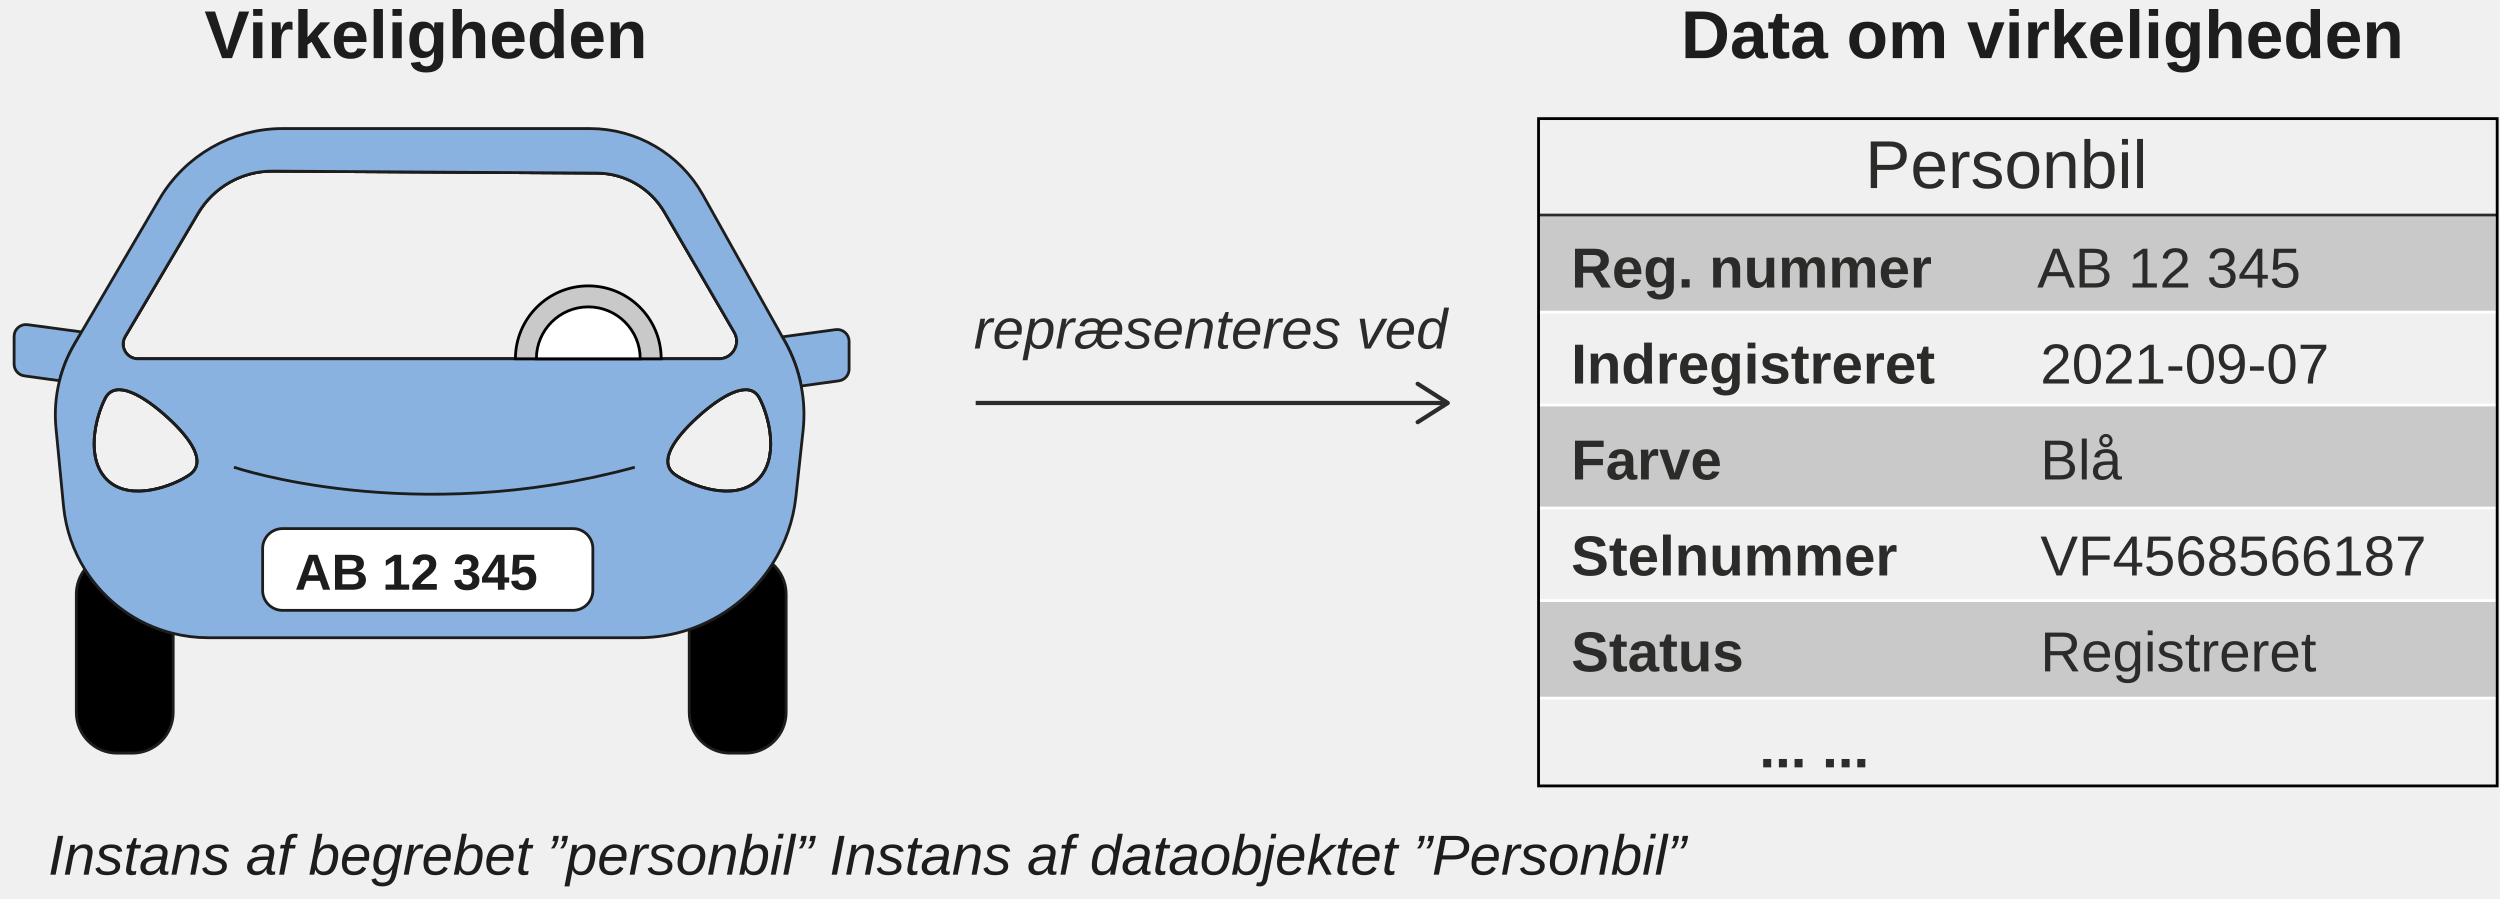
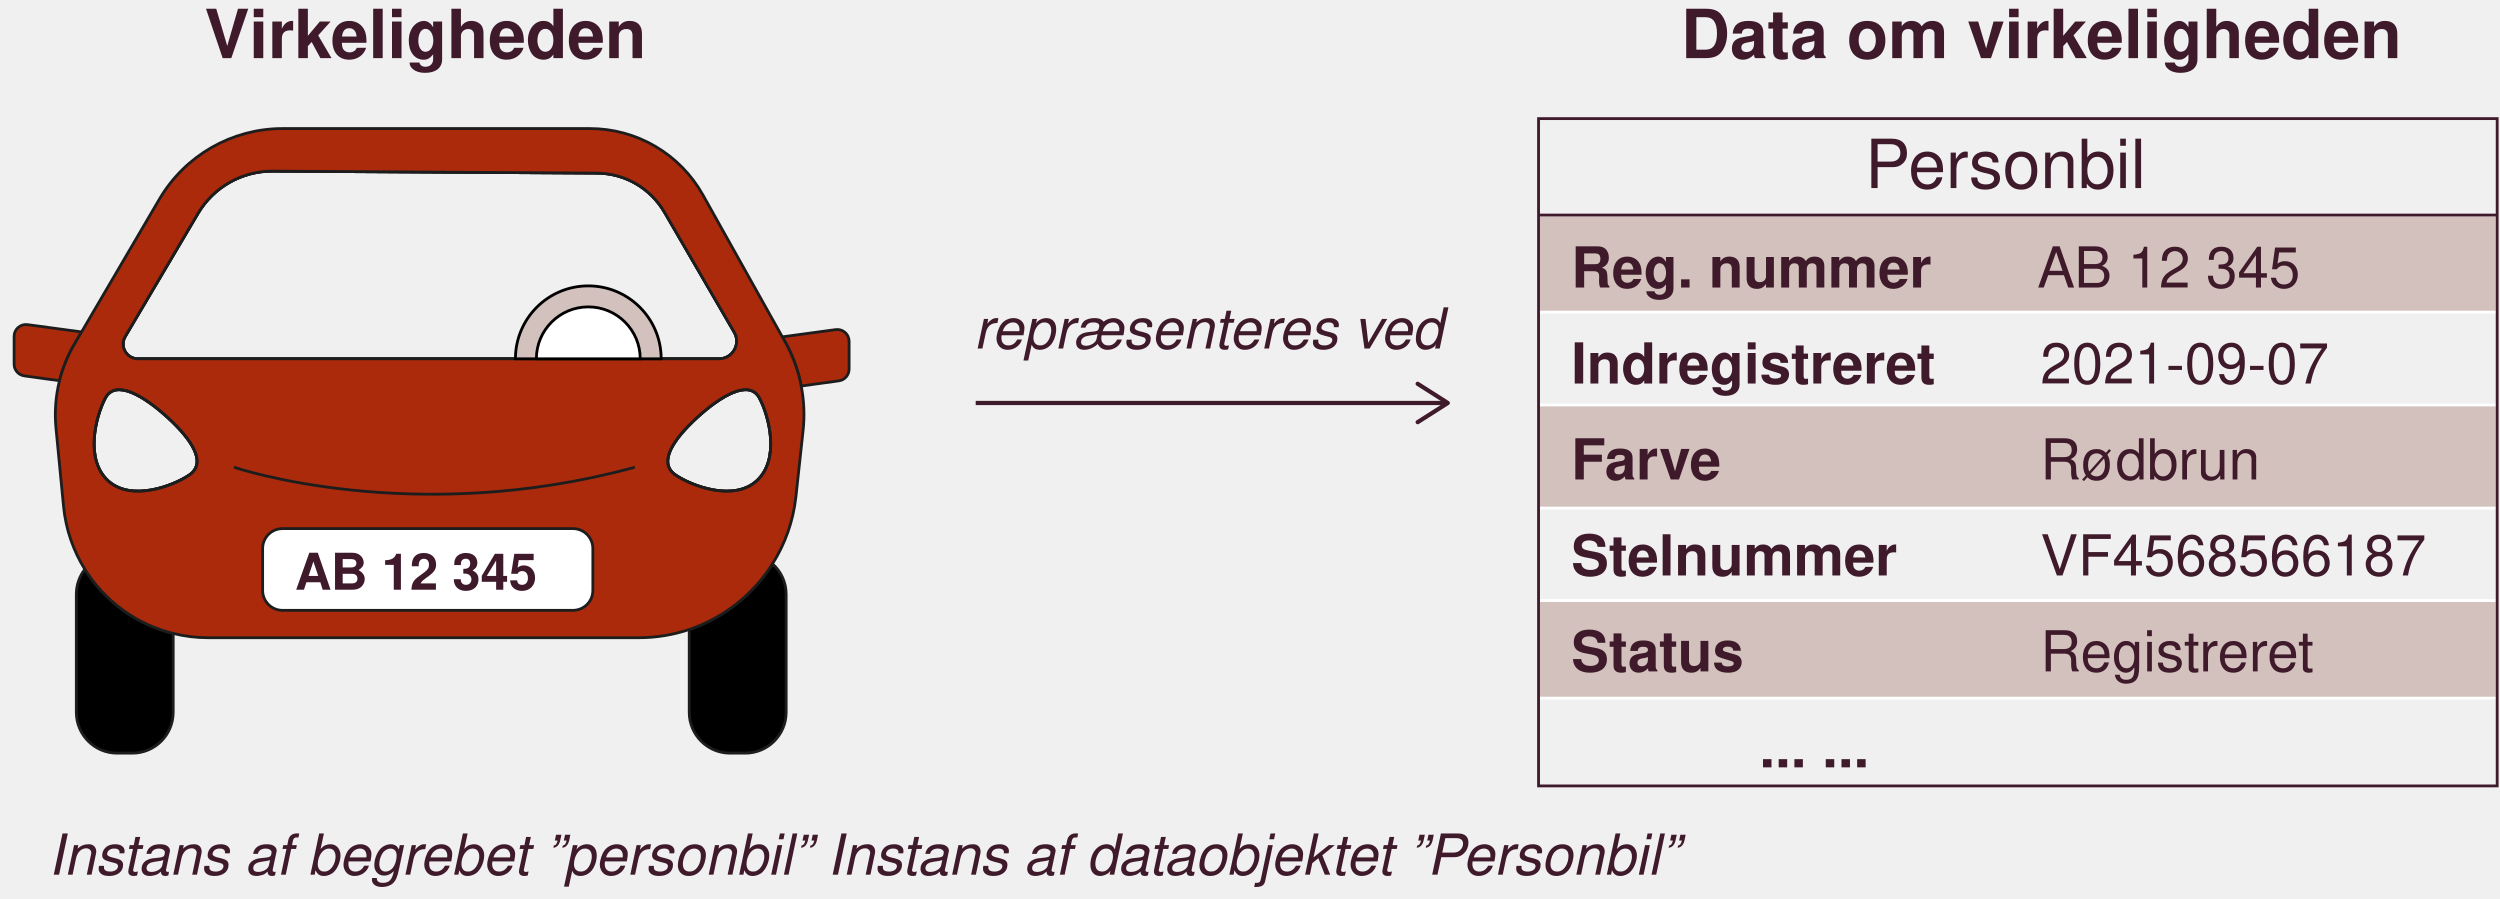
<svg xmlns="http://www.w3.org/2000/svg" viewBox="0 0 590.515 212.249" height="212.249" width="590.515" xml:space="preserve" id="svg2" version="1.1">
  <defs id="defs6">
    <clipPath id="clipPath18" clipPathUnits="userSpaceOnUse">
      <path id="path16" d="M 0,159.187 H 442.886 V 0 H 0 Z" />
    </clipPath>
    <clipPath id="clipPath140" clipPathUnits="userSpaceOnUse">
      <path id="path138" d="M 0,159.187 H 442.886 V 0 H 0 Z" />
    </clipPath>
    <clipPath id="clipPath212" clipPathUnits="userSpaceOnUse">
      <path id="path210" d="M 0,159.187 H 442.886 V 0 H 0 Z" />
    </clipPath>
  </defs>
  <g transform="matrix(1.333333,0,0,-1.333333,0,212.2493)" id="g10">
    <g id="g12">
      <g clip-path="url(#clipPath18)" id="g14">
        <g transform="translate(14.45,100.3818)" id="g20">
-           <path id="path22" style="fill:#89b2e0;fill-opacity:1;fill-rule:nonzero;stroke:none" d="m 0,0 -1.25,-2.14 c -1.2,-2.04 -2.09,-4.23 -2.66,-6.5 l -6.23,0.86 c -1.03,0.14 -1.81,1.03 -1.81,2.07 v 4.93 c 0,1.26 1.12,2.24 2.38,2.07 z" />
+           <path id="path22" style="fill:#AB2A0C;fill-opacity:1;fill-rule:nonzero;stroke:none" d="m 0,0 -1.25,-2.14 c -1.2,-2.04 -2.09,-4.23 -2.66,-6.5 l -6.23,0.86 c -1.03,0.14 -1.81,1.03 -1.81,2.07 v 4.93 c 0,1.26 1.12,2.24 2.38,2.07 z" />
        </g>
        <g transform="translate(14.45,100.3818)" id="g24">
          <path id="path26" style="fill:none;stroke:#1d1d1d;stroke-width:0.5;stroke-linecap:butt;stroke-linejoin:miter;stroke-miterlimit:10;stroke-dasharray:none;stroke-opacity:1" d="m 0,0 -1.25,-2.14 c -1.2,-2.04 -2.09,-4.23 -2.66,-6.5 l -6.23,0.86 c -1.03,0.14 -1.81,1.03 -1.81,2.07 v 4.93 c 0,1.26 1.12,2.24 2.38,2.07 z" />
        </g>
        <g transform="translate(30.68,46.9719)" id="g28">
          <path id="path30" style="fill:#000000;fill-opacity:1;fill-rule:nonzero;stroke:none" d="m 0,0 v -13.97 c 0,-4 -3.24,-7.24 -7.24,-7.24 h -2.69 c -3.99,0 -7.23,3.24 -7.23,7.24 V 6.94 c 0,1.67 0.56,3.2 1.51,4.42 C -12.15,5.75 -6.55,1.61 0,0" />
        </g>
        <g transform="translate(30.68,46.9719)" id="g32">
          <path id="path34" style="fill:none;stroke:#1d1d1d;stroke-width:0.5;stroke-linecap:butt;stroke-linejoin:miter;stroke-miterlimit:10;stroke-dasharray:none;stroke-opacity:1" d="m 0,0 v -13.97 c 0,-4 -3.24,-7.24 -7.24,-7.24 h -2.69 c -3.99,0 -7.23,3.24 -7.23,7.24 V 6.94 c 0,1.67 0.56,3.2 1.51,4.42 C -12.15,5.75 -6.55,1.61 0,0 Z" />
        </g>
        <g transform="translate(139.27,53.9119)" id="g36">
          <path id="path38" style="fill:#000000;fill-opacity:1;fill-rule:nonzero;stroke:none" d="m 0,0 v -20.91 c 0,-4 -3.25,-7.24 -7.24,-7.24 h -2.69 c -4,0 -7.24,3.24 -7.24,7.24 v 14.67 c 6.13,2.07 11.34,6.21 14.75,11.63 C -0.94,4.08 0,2.15 0,0" />
        </g>
        <g transform="translate(139.27,53.9119)" id="g40">
          <path id="path42" style="fill:none;stroke:#1d1d1d;stroke-width:0.5;stroke-linecap:butt;stroke-linejoin:miter;stroke-miterlimit:10;stroke-dasharray:none;stroke-opacity:1" d="m 0,0 v -20.91 c 0,-4 -3.25,-7.24 -7.24,-7.24 h -2.69 c -4,0 -7.24,3.24 -7.24,7.24 v 14.67 c 6.13,2.07 11.34,6.21 14.75,11.63 C -0.94,4.08 0,2.15 0,0 Z" />
        </g>
        <g transform="translate(150.42,98.7219)" id="g44">
-           <path id="path46" style="fill:#89b2e0;fill-opacity:1;fill-rule:nonzero;stroke:none" d="M 0,0 V -4.93 C 0,-5.97 -0.77,-6.86 -1.81,-7 l -6.67,-0.92 c -0.53,2.75 -1.5,5.41 -2.88,7.88 l -0.47,0.83 9.45,1.28 C -1.12,2.24 0,1.27 0,0" />
+           <path id="path46" style="fill:#AB2A0C;fill-opacity:1;fill-rule:nonzero;stroke:none" d="M 0,0 V -4.93 C 0,-5.97 -0.77,-6.86 -1.81,-7 l -6.67,-0.92 c -0.53,2.75 -1.5,5.41 -2.88,7.88 l -0.47,0.83 9.45,1.28 C -1.12,2.24 0,1.27 0,0" />
        </g>
        <g transform="translate(150.42,98.7219)" id="g48">
          <path id="path50" style="fill:none;stroke:#1d1d1d;stroke-width:0.5;stroke-linecap:butt;stroke-linejoin:miter;stroke-miterlimit:10;stroke-dasharray:none;stroke-opacity:1" d="M 0,0 V -4.93 C 0,-5.97 -0.77,-6.86 -1.81,-7 l -6.67,-0.92 c -0.53,2.75 -1.5,5.41 -2.88,7.88 l -0.47,0.83 9.45,1.28 C -1.12,2.24 0,1.27 0,0 Z" />
        </g>
        <g transform="translate(127.38,95.6218)" id="g52">
          <path id="path54" style="fill:none;stroke:#1d1d1d;stroke-width:0.5;stroke-linecap:butt;stroke-linejoin:miter;stroke-miterlimit:10;stroke-dasharray:none;stroke-opacity:1" d="m 0,0 h -102.95 c -2.03,0 -3.28,2.21 -2.25,3.95 l 12.9,21.82 c 2.76,4.66 7.79,7.51 13.2,7.48 l 57.49,-0.35 c 4.93,-0.03 9.46,-2.66 11.94,-6.91 L 2.7,4.7 C 3.91,2.62 2.41,0 0,0 Z" />
        </g>
        <g transform="translate(33.52,75.0319)" id="g56">
          <path id="path58" style="fill:none;stroke:#1d1d1d;stroke-width:0.5;stroke-linecap:butt;stroke-linejoin:miter;stroke-miterlimit:10;stroke-dasharray:none;stroke-opacity:1" d="m 0,0 c -2.84,-1.93 -10.28,-4.76 -14.38,-1.01 -4.11,3.76 -2.23,11.28 -0.5,14.61 1.83,3.5 6.95,0.34 11.06,-3.41 C 0.29,6.43 3.26,2.22 0,0 Z" />
        </g>
        <g transform="translate(127.38,95.6218)" id="g60">
          <path id="path62" style="fill:none;stroke:#1d1d1d;stroke-width:0.5;stroke-linecap:butt;stroke-linejoin:miter;stroke-miterlimit:10;stroke-dasharray:none;stroke-opacity:1" d="m 0,0 h -102.95 c -2.03,0 -3.28,2.21 -2.25,3.95 l 12.9,21.82 c 2.76,4.66 7.79,7.51 13.2,7.48 l 57.49,-0.35 c 4.93,-0.03 9.46,-2.66 11.94,-6.91 L 2.7,4.7 C 3.91,2.62 2.41,0 0,0 Z" />
        </g>
        <g transform="translate(134.07,74.0219)" id="g64">
          <path id="path66" style="fill:none;stroke:#1d1d1d;stroke-width:0.5;stroke-linecap:butt;stroke-linejoin:miter;stroke-miterlimit:10;stroke-dasharray:none;stroke-opacity:1" d="m 0,0 c -4.1,-3.75 -11.54,-0.92 -14.38,1.01 -3.26,2.22 -0.29,6.43 3.82,10.19 4.1,3.75 9.23,6.91 11.05,3.41 C 2.23,11.28 4.11,3.76 0,0 Z" />
        </g>
        <g transform="translate(134.07,74.0219)" id="g68">
-           <path id="path70" style="fill:#89b2e0;fill-opacity:1;fill-rule:nonzero;stroke:none" d="m 0,0 c -4.1,-3.75 -11.54,-0.92 -14.38,1.01 -3.26,2.22 -0.29,6.43 3.82,10.19 4.1,3.75 9.23,6.91 11.05,3.41 C 2.23,11.28 4.11,3.76 0,0 m -109.64,21.6 c -2.03,0 -3.28,2.21 -2.25,3.95 l 12.9,21.82 c 2.76,4.66 7.79,7.51 13.2,7.48 L -28.3,54.5 c 4.93,-0.03 9.46,-2.66 11.94,-6.91 L -3.99,26.3 c 1.21,-2.08 -0.29,-4.7 -2.7,-4.7 z m 9.09,-20.59 c -2.84,-1.93 -10.28,-4.76 -14.38,-1.01 -4.11,3.76 -2.23,11.28 -0.5,14.61 1.83,3.5 6.95,0.34 11.06,-3.41 4.11,-3.76 7.08,-7.97 3.82,-10.19 M 7.87,16.77 v 0.01 c -0.53,2.75 -1.5,5.41 -2.88,7.88 L 4.52,25.49 -9.56,50.66 c -4.06,7.24 -11.71,11.73 -20.02,11.73 h -54.43 c -8.97,0 -17.28,-4.76 -21.82,-12.5 l -13.79,-23.53 -1.25,-2.14 c -1.2,-2.04 -2.09,-4.23 -2.66,-6.5 -0.68,-2.73 -0.9,-5.58 -0.62,-8.42 l 1.34,-13.86 c 0.4,-4.07 1.73,-7.85 3.77,-11.13 3.5,-5.61 9.1,-9.75 15.65,-11.36 1.99,-0.5 4.06,-0.76 6.19,-0.76 h 76.28 c 3.12,0 6.13,0.51 8.95,1.46 6.13,2.07 11.34,6.21 14.75,11.63 2.22,3.5 3.68,7.54 4.15,11.91 L 8.2,8.9 c 0.29,2.64 0.17,5.29 -0.33,7.87" />
+           <path id="path70" style="fill:#AB2A0C;fill-opacity:1;fill-rule:nonzero;stroke:none" d="m 0,0 c -4.1,-3.75 -11.54,-0.92 -14.38,1.01 -3.26,2.22 -0.29,6.43 3.82,10.19 4.1,3.75 9.23,6.91 11.05,3.41 C 2.23,11.28 4.11,3.76 0,0 m -109.64,21.6 c -2.03,0 -3.28,2.21 -2.25,3.95 l 12.9,21.82 c 2.76,4.66 7.79,7.51 13.2,7.48 L -28.3,54.5 c 4.93,-0.03 9.46,-2.66 11.94,-6.91 L -3.99,26.3 c 1.21,-2.08 -0.29,-4.7 -2.7,-4.7 z m 9.09,-20.59 c -2.84,-1.93 -10.28,-4.76 -14.38,-1.01 -4.11,3.76 -2.23,11.28 -0.5,14.61 1.83,3.5 6.95,0.34 11.06,-3.41 4.11,-3.76 7.08,-7.97 3.82,-10.19 M 7.87,16.77 v 0.01 c -0.53,2.75 -1.5,5.41 -2.88,7.88 L 4.52,25.49 -9.56,50.66 c -4.06,7.24 -11.71,11.73 -20.02,11.73 h -54.43 c -8.97,0 -17.28,-4.76 -21.82,-12.5 l -13.79,-23.53 -1.25,-2.14 c -1.2,-2.04 -2.09,-4.23 -2.66,-6.5 -0.68,-2.73 -0.9,-5.58 -0.62,-8.42 l 1.34,-13.86 c 0.4,-4.07 1.73,-7.85 3.77,-11.13 3.5,-5.61 9.1,-9.75 15.65,-11.36 1.99,-0.5 4.06,-0.76 6.19,-0.76 h 76.28 c 3.12,0 6.13,0.51 8.95,1.46 6.13,2.07 11.34,6.21 14.75,11.63 2.22,3.5 3.68,7.54 4.15,11.91 L 8.2,8.9 c 0.29,2.64 0.17,5.29 -0.33,7.87" />
        </g>
        <g transform="translate(134.07,74.0219)" id="g72">
          <path id="path74" style="fill:none;stroke:#1d1d1d;stroke-width:0.5;stroke-linecap:butt;stroke-linejoin:miter;stroke-miterlimit:10;stroke-dasharray:none;stroke-opacity:1" d="m 0,0 c -4.1,-3.75 -11.54,-0.92 -14.38,1.01 -3.26,2.22 -0.29,6.43 3.82,10.19 4.1,3.75 9.23,6.91 11.05,3.41 C 2.23,11.28 4.11,3.76 0,0 Z m -109.64,21.6 c -2.03,0 -3.28,2.21 -2.25,3.95 l 12.9,21.82 c 2.76,4.66 7.79,7.51 13.2,7.48 L -28.3,54.5 c 4.93,-0.03 9.46,-2.66 11.94,-6.91 L -3.99,26.3 c 1.21,-2.08 -0.29,-4.7 -2.7,-4.7 z m 9.09,-20.59 c -2.84,-1.93 -10.28,-4.76 -14.38,-1.01 -4.11,3.76 -2.23,11.28 -0.5,14.61 1.83,3.5 6.95,0.34 11.06,-3.41 4.11,-3.76 7.08,-7.97 3.82,-10.19 z M 7.87,16.77 v 0.01 c -0.53,2.75 -1.5,5.41 -2.88,7.88 L 4.52,25.49 -9.56,50.66 c -4.06,7.24 -11.71,11.73 -20.02,11.73 h -54.43 c -8.97,0 -17.28,-4.76 -21.82,-12.5 l -13.79,-23.53 -1.25,-2.14 c -1.2,-2.04 -2.09,-4.23 -2.66,-6.5 -0.68,-2.73 -0.9,-5.58 -0.62,-8.42 l 1.34,-13.86 c 0.4,-4.07 1.73,-7.85 3.77,-11.13 3.5,-5.61 9.1,-9.75 15.65,-11.36 1.99,-0.5 4.06,-0.76 6.19,-0.76 h 76.28 c 3.12,0 6.13,0.51 8.95,1.46 6.13,2.07 11.34,6.21 14.75,11.63 2.22,3.5 3.68,7.54 4.15,11.91 L 8.2,8.9 c 0.29,2.64 0.17,5.29 -0.33,7.87 z" />
        </g>
        <g transform="translate(41.4396,76.4144)" id="g76">
          <path id="path78" style="fill:none;stroke:#1d1d1d;stroke-width:0.5;stroke-linecap:butt;stroke-linejoin:miter;stroke-miterlimit:10;stroke-dasharray:none;stroke-opacity:1" d="M 0,0 C 0,0 31.696,-10.761 71.022,0" />
        </g>
        <g transform="translate(33.52,75.0319)" id="g80">
          <path id="path82" style="fill:none;stroke:#1d1d1d;stroke-width:0.5;stroke-linecap:butt;stroke-linejoin:miter;stroke-miterlimit:10;stroke-dasharray:none;stroke-opacity:1" d="m 0,0 c -2.84,-1.93 -10.28,-4.76 -14.38,-1.01 -4.11,3.76 -2.23,11.28 -0.5,14.61 1.83,3.5 6.95,0.34 11.06,-3.41 C 0.29,6.43 3.26,2.22 0,0 Z" />
        </g>
        <g transform="translate(134.07,74.0219)" id="g84">
          <path id="path86" style="fill:none;stroke:#1d1d1d;stroke-width:0.5;stroke-linecap:butt;stroke-linejoin:miter;stroke-miterlimit:10;stroke-dasharray:none;stroke-opacity:1" d="m 0,0 c -4.1,-3.75 -11.54,-0.92 -14.38,1.01 -3.26,2.22 -0.29,6.43 3.82,10.19 4.1,3.75 9.23,6.91 11.05,3.41 C 2.23,11.28 4.11,3.76 0,0 Z" />
        </g>
        <g transform="translate(117.13,95.6218)" id="g88">
-           <path id="path90" style="fill:#c9c9c9;fill-opacity:1;fill-rule:nonzero;stroke:none" d="m 0,0 h -25.82 c 0,7.14 5.78,12.92 12.91,12.92 C -5.78,12.92 0,7.14 0,0" />
+           <path id="path90" style="fill:#D3C1BD;fill-opacity:1;fill-rule:nonzero;stroke:none" d="m 0,0 h -25.82 c 0,7.14 5.78,12.92 12.91,12.92 C -5.78,12.92 0,7.14 0,0" />
        </g>
        <g transform="translate(117.13,95.6218)" id="g92">
          <path id="path94" style="fill:none;stroke:#000000;stroke-width:0.5;stroke-linecap:butt;stroke-linejoin:miter;stroke-miterlimit:10;stroke-dasharray:none;stroke-opacity:1" d="m 0,0 h -25.82 c 0,7.14 5.78,12.92 12.91,12.92 C -5.78,12.92 0,7.14 0,0 Z" />
        </g>
        <g transform="translate(113.42,95.6218)" id="g96">
          <path id="path98" style="fill:#ffffff;fill-opacity:1;fill-rule:nonzero;stroke:none" d="m 0,0 h -18.4 c 0,5.08 4.12,9.2 9.2,9.2 C -4.12,9.2 0,5.08 0,0" />
        </g>
        <g transform="translate(113.42,95.6218)" id="g100">
          <path id="path102" style="fill:none;stroke:#000000;stroke-width:0.5;stroke-linecap:butt;stroke-linejoin:miter;stroke-miterlimit:10;stroke-dasharray:none;stroke-opacity:1" d="m 0,0 h -18.4 c 0,5.08 4.12,9.2 9.2,9.2 C -4.12,9.2 0,5.08 0,0 Z" />
        </g>
-         <text id="text106" style="font-variant:normal;font-weight:bold;font-stretch:normal;font-size:12px;font-family:Arial;-inkscape-font-specification:Arial-BoldMT;writing-mode:lr-tb;fill:#1d1d1d;fill-opacity:1;fill-rule:nonzero;stroke:none" transform="matrix(0.9999917,0,0,-1,36.21138,148.8901)">
+         <text id="text106" style="font-variant:normal;font-weight:bold;font-stretch:normal;font-size:12px;font-family:Paralucent, 'Libre Franklin', system-ui, -apple-system, 'Segoe UI', Helvetica, Arial, sans-serif;writing-mode:lr-tb;fill:#3F1A2B;fill-opacity:1;fill-rule:nonzero;stroke:none" transform="matrix(0.9999917,0,0,-1,36.21138,148.8901)">
          <tspan id="tspan104" y="0" x="0 7.787 11.123 15.791 22.463 29.135 32.471 35.807 43.139 50.471 57.143 64.475 71.147">Virkeligheden</tspan>
        </text>
-         <text id="text110" style="font-variant:normal;font-weight:bold;font-stretch:normal;font-size:12px;font-family:Arial;-inkscape-font-specification:Arial-BoldMT;writing-mode:lr-tb;fill:#1d1d1d;fill-opacity:1;fill-rule:nonzero;stroke:none" transform="matrix(0.9999917,0,0,-1,297.7972,148.8901)">
+         <text id="text110" style="font-variant:normal;font-weight:bold;font-stretch:normal;font-size:12px;font-family:Paralucent, 'Libre Franklin', system-ui, -apple-system, 'Segoe UI', Helvetica, Arial, sans-serif;writing-mode:lr-tb;fill:#3F1A2B;fill-opacity:1;fill-rule:nonzero;stroke:none" transform="matrix(0.9999917,0,0,-1,297.7972,148.8901)">
          <tspan id="tspan108" y="0" x="0 8.664 15.336 19.332 26.004 29.34 36.672 47.34 50.676 57.348 60.684 65.352 72.024 78.696 82.032 85.368 92.7 100.032 106.704 114.036 120.708">Data om virkeligheden</tspan>
        </text>
        <g transform="translate(101.5046,51.0625)" id="g112">
          <path id="path114" style="fill:#ffffff;fill-opacity:1;fill-rule:nonzero;stroke:none" d="m 0,0 h -51.456 c -1.945,0 -3.522,1.577 -3.522,3.522 v 7.435 c 0,1.945 1.577,3.522 3.522,3.522 H 0 c 1.945,0 3.522,-1.577 3.522,-3.522 V 3.522 C 3.522,1.577 1.945,0 0,0" />
        </g>
        <g transform="translate(101.5046,51.0625)" id="g116">
          <path id="path118" style="fill:none;stroke:#1d1d1d;stroke-width:0.5;stroke-linecap:butt;stroke-linejoin:miter;stroke-miterlimit:10;stroke-dasharray:none;stroke-opacity:1" d="m 0,0 h -51.456 c -1.945,0 -3.522,1.577 -3.522,3.522 v 7.435 c 0,1.945 1.577,3.522 3.522,3.522 H 0 c 1.945,0 3.522,-1.577 3.522,-3.522 V 3.522 C 3.522,1.577 1.945,0 0,0 Z" />
        </g>
-         <path id="path120" style="fill:#c9c9c9;fill-opacity:1;fill-rule:nonzero;stroke:#ffffff;stroke-width:0.5;stroke-linecap:butt;stroke-linejoin:miter;stroke-miterlimit:10;stroke-dasharray:none;stroke-opacity:1" d="M 442.386,103.89 H 272.56 v 17.201 h 169.826 z" />
-         <path id="path122" style="fill:#c9c9c9;fill-opacity:1;fill-rule:nonzero;stroke:#ffffff;stroke-width:0.5;stroke-linecap:butt;stroke-linejoin:miter;stroke-miterlimit:10;stroke-dasharray:none;stroke-opacity:1" d="M 442.386,69.181 H 272.56 v 18.263 h 169.826 z" />
-         <path id="path124" style="fill:#c9c9c9;fill-opacity:1;fill-rule:nonzero;stroke:#ffffff;stroke-width:0.5;stroke-linecap:butt;stroke-linejoin:miter;stroke-miterlimit:10;stroke-dasharray:none;stroke-opacity:1" d="M 442.386,35.506 H 272.56 v 17.292 h 169.826 z" />
+         <path id="path120" style="fill:#D3C1BD;fill-opacity:1;fill-rule:nonzero;stroke:#ffffff;stroke-width:0.5;stroke-linecap:butt;stroke-linejoin:miter;stroke-miterlimit:10;stroke-dasharray:none;stroke-opacity:1" d="M 442.386,103.89 H 272.56 v 17.201 h 169.826 z" />
+         <path id="path122" style="fill:#D3C1BD;fill-opacity:1;fill-rule:nonzero;stroke:#ffffff;stroke-width:0.5;stroke-linecap:butt;stroke-linejoin:miter;stroke-miterlimit:10;stroke-dasharray:none;stroke-opacity:1" d="M 442.386,69.181 H 272.56 v 18.263 h 169.826 z" />
+         <path id="path124" style="fill:#D3C1BD;fill-opacity:1;fill-rule:nonzero;stroke:#ffffff;stroke-width:0.5;stroke-linecap:butt;stroke-linejoin:miter;stroke-miterlimit:10;stroke-dasharray:none;stroke-opacity:1" d="M 442.386,35.506 H 272.56 v 17.292 h 169.826 z" />
        <g transform="translate(272.56,121.0909)" id="g126">
-           <path id="path128" style="fill:none;stroke:#2b2b2a;stroke-width:0.5;stroke-linecap:butt;stroke-linejoin:miter;stroke-miterlimit:10;stroke-dasharray:none;stroke-opacity:1" d="M 0,0 H 169.826" />
+           <path id="path128" style="fill:none;stroke:#3F1A2B;stroke-width:0.5;stroke-linecap:butt;stroke-linejoin:miter;stroke-miterlimit:10;stroke-dasharray:none;stroke-opacity:1" d="M 0,0 H 169.826" />
        </g>
      </g>
    </g>
-     <text id="text132" style="font-style:italic;font-variant:normal;font-weight:normal;font-stretch:normal;font-size:10px;font-family:Arial;-inkscape-font-specification:Arial-ItalicMT;writing-mode:lr-tb;fill:#2b2b2a;fill-opacity:1;fill-rule:nonzero;stroke:none" transform="matrix(1,0,0,-1,172.5093,97.4463)">
+     <text id="text132" style="font-style:italic;font-variant:normal;font-weight:normal;font-stretch:normal;font-size:10px;font-family:Paralucent, 'Libre Franklin', system-ui, -apple-system, 'Segoe UI', Helvetica, Arial, sans-serif;writing-mode:lr-tb;fill:#3F1A2B;fill-opacity:1;fill-rule:nonzero;stroke:none" transform="matrix(1,0,0,-1,172.5093,97.4463)">
      <tspan id="tspan130" y="0" x="0 3.33 8.89 14.45 17.78 26.67 31.67 37.23 42.79 45.57 51.13 54.46 60.02 65.02 67.8 72.8 78.36">repræsenteres ved</tspan>
    </text>
    <g id="g134">
      <g clip-path="url(#clipPath140)" id="g136">
        <g transform="translate(172.8491,87.7972)" id="g142">
-           <path id="path144" style="fill:none;stroke:#2b2b2a;stroke-width:0.75;stroke-linecap:butt;stroke-linejoin:miter;stroke-miterlimit:10;stroke-dasharray:none;stroke-opacity:1" d="M 0,0 H 30.191 83.107" />
+           <path id="path144" style="fill:none;stroke:#3F1A2B;stroke-width:0.75;stroke-linecap:butt;stroke-linejoin:miter;stroke-miterlimit:10;stroke-dasharray:none;stroke-opacity:1" d="M 0,0 H 30.191 83.107" />
        </g>
        <g transform="translate(250.8301,84.1973)" id="g146">
-           <path id="path148" style="fill:#2b2b2a;fill-opacity:1;fill-rule:nonzero;stroke:none" d="M 0,0 C -0.111,0.174 -0.059,0.406 0.116,0.518 L 4.955,3.6 0.116,6.682 C -0.059,6.793 -0.111,7.025 0,7.2 0.111,7.374 0.345,7.425 0.519,7.315 L 5.854,3.916 C 5.962,3.847 6.028,3.728 6.028,3.6 6.028,3.472 5.962,3.352 5.854,3.283 L 0.519,-0.115 C 0.456,-0.155 0.386,-0.174 0.317,-0.174 0.193,-0.174 0.072,-0.112 0,0" />
+           <path id="path148" style="fill:#3F1A2B;fill-opacity:1;fill-rule:nonzero;stroke:none" d="M 0,0 C -0.111,0.174 -0.059,0.406 0.116,0.518 L 4.955,3.6 0.116,6.682 C -0.059,6.793 -0.111,7.025 0,7.2 0.111,7.374 0.345,7.425 0.519,7.315 L 5.854,3.916 C 5.962,3.847 6.028,3.728 6.028,3.6 6.028,3.472 5.962,3.352 5.854,3.283 L 0.519,-0.115 C 0.456,-0.155 0.386,-0.174 0.317,-0.174 0.193,-0.174 0.072,-0.112 0,0" />
        </g>
-         <path id="path150" style="fill:none;stroke:#000000;stroke-width:0.5;stroke-linecap:butt;stroke-linejoin:miter;stroke-miterlimit:10;stroke-dasharray:none;stroke-opacity:1" d="M 442.386,19.958 H 272.56 v 118.217 h 169.826 z" />
+         <path id="path150" style="fill:none;stroke:#3F1A2B;stroke-width:0.5;stroke-linecap:butt;stroke-linejoin:miter;stroke-miterlimit:10;stroke-dasharray:none;stroke-opacity:1" d="M 442.386,19.958 H 272.56 v 118.217 h 169.826 z" />
      </g>
    </g>
-     <text id="text154" style="font-variant:normal;font-weight:bold;font-stretch:normal;font-size:9px;font-family:Arial;-inkscape-font-specification:Arial-BoldMT;writing-mode:lr-tb;fill:#1d1d1d;fill-opacity:1;fill-rule:nonzero;stroke:none" transform="matrix(1,0,0,-1,52.2344,54.709)">
+     <text id="text154" style="font-variant:normal;font-weight:bold;font-stretch:normal;font-size:9px;font-family:Paralucent, 'Libre Franklin', system-ui, -apple-system, 'Segoe UI', Helvetica, Arial, sans-serif;writing-mode:lr-tb;fill:#3F1A2B;fill-opacity:1;fill-rule:nonzero;stroke:none" transform="matrix(1,0,0,-1,52.2344,54.709)">
      <tspan id="tspan152" y="0" x="0 6.723 13.446 16.173 21.402 26.631 29.358 34.947 40.536">AB 12 345</tspan>
    </text>
-     <text id="text158" style="font-variant:normal;font-weight:normal;font-stretch:normal;font-size:12px;font-family:Arial;-inkscape-font-specification:ArialMT;writing-mode:lr-tb;fill:#2b2b2a;fill-opacity:1;fill-rule:nonzero;stroke:none" transform="matrix(1,0,0,-1,330.4232,125.8721)">
+     <text id="text158" style="font-variant:normal;font-weight:normal;font-stretch:normal;font-size:12px;font-family:Paralucent, 'Libre Franklin', system-ui, -apple-system, 'Segoe UI', Helvetica, Arial, sans-serif;writing-mode:lr-tb;fill:#3F1A2B;fill-opacity:1;fill-rule:nonzero;stroke:none" transform="matrix(1,0,0,-1,330.4232,125.8721)">
      <tspan id="tspan156" y="0" x="0 8.004 14.676 18.672 24.672 31.344 38.016 44.688 47.352">Personbil</tspan>
    </text>
-     <text id="text162" style="font-variant:normal;font-weight:bold;font-stretch:normal;font-size:10px;font-family:Arial;-inkscape-font-specification:Arial-BoldMT;writing-mode:lr-tb;fill:#2b2b2a;fill-opacity:1;fill-rule:nonzero;stroke:none" transform="matrix(1,0,0,-1,278.3442,108.2466)">
+     <text id="text162" style="font-variant:normal;font-weight:bold;font-stretch:normal;font-size:10px;font-family:Paralucent, 'Libre Franklin', system-ui, -apple-system, 'Segoe UI', Helvetica, Arial, sans-serif;writing-mode:lr-tb;fill:#3F1A2B;fill-opacity:1;fill-rule:nonzero;stroke:none" transform="matrix(1,0,0,-1,278.3442,108.2466)">
      <tspan id="tspan160" y="0" x="0 7.22 12.78 18.89 21.67 24.45 30.56 36.67 45.56 54.45 60.01">Reg. nummer</tspan>
    </text>
-     <text id="text166" style="font-variant:normal;font-weight:normal;font-stretch:normal;font-size:10px;font-family:Arial;-inkscape-font-specification:ArialMT;writing-mode:lr-tb;fill:#2b2b2a;fill-opacity:1;fill-rule:nonzero;stroke:none" transform="matrix(1,0,0,-1,360.9052,108.2466)">
+     <text id="text166" style="font-variant:normal;font-weight:normal;font-stretch:normal;font-size:10px;font-family:Paralucent, 'Libre Franklin', system-ui, -apple-system, 'Segoe UI', Helvetica, Arial, sans-serif;writing-mode:lr-tb;fill:#3F1A2B;fill-opacity:1;fill-rule:nonzero;stroke:none" transform="matrix(1,0,0,-1,360.9052,108.2466)">
      <tspan id="tspan164" y="0" x="0 6.67 13.34 16.12 21.68 27.24 30.02 35.58 41.14">AB 12 345</tspan>
    </text>
-     <text id="text170" style="font-variant:normal;font-weight:bold;font-stretch:normal;font-size:10px;font-family:Arial;-inkscape-font-specification:Arial-BoldMT;writing-mode:lr-tb;fill:#2b2b2a;fill-opacity:1;fill-rule:nonzero;stroke:none" transform="matrix(1,0,0,-1,278.3442,91.2466)">
-       <tspan id="tspan168" y="0" x="0 2.78 8.89 15 18.89 24.45 30.56 33.34 38.9 42.23 46.12 51.68 55.57 61.13">Indregistreret</tspan>
+     <text id="text170" style="font-variant:normal;font-weight:bold;font-stretch:normal;font-size:10px;font-family:Paralucent, 'Libre Franklin', system-ui, -apple-system, 'Segoe UI', Helvetica, Arial, sans-serif;writing-mode:lr-tb;fill:#3F1A2B;fill-opacity:1;fill-rule:nonzero;stroke:none" transform="matrix(1,0,0,-1,278.3442,91.2466)">
+       <tspan id="tspan168" y="0" x="0">Indregistreret</tspan>
    </text>
-     <text id="text174" style="font-variant:normal;font-weight:normal;font-stretch:normal;font-size:10px;font-family:Arial;-inkscape-font-specification:ArialMT;writing-mode:lr-tb;fill:#2b2b2a;fill-opacity:1;fill-rule:nonzero;stroke:none" transform="matrix(1,0,0,-1,361.4612,91.2466)">
+     <text id="text174" style="font-variant:normal;font-weight:normal;font-stretch:normal;font-size:10px;font-family:Paralucent, 'Libre Franklin', system-ui, -apple-system, 'Segoe UI', Helvetica, Arial, sans-serif;writing-mode:lr-tb;fill:#3F1A2B;fill-opacity:1;fill-rule:nonzero;stroke:none" transform="matrix(1,0,0,-1,361.4612,91.2466)">
      <tspan id="tspan172" y="0" x="0 5.56 11.12 16.68 22.24 25.57 31.13 36.69 40.02 45.58">2021-09-07</tspan>
    </text>
-     <text id="text178" style="font-variant:normal;font-weight:bold;font-stretch:normal;font-size:10px;font-family:Arial;-inkscape-font-specification:Arial-BoldMT;writing-mode:lr-tb;fill:#2b2b2a;fill-opacity:1;fill-rule:nonzero;stroke:none" transform="matrix(1,0,0,-1,278.3442,74.2466)">
-       <tspan id="tspan176" y="0" x="0 6.11 11.67 15.56 21.12">Farve</tspan>
+     <text id="text178" style="font-variant:normal;font-weight:bold;font-stretch:normal;font-size:10px;font-family:Paralucent, 'Libre Franklin', system-ui, -apple-system, 'Segoe UI', Helvetica, Arial, sans-serif;writing-mode:lr-tb;fill:#3F1A2B;fill-opacity:1;fill-rule:nonzero;stroke:none" transform="matrix(1,0,0,-1,278.3442,74.2466)">
+       <tspan id="tspan176" y="0" x="0">Farve</tspan>
    </text>
-     <text id="text182" style="font-variant:normal;font-weight:normal;font-stretch:normal;font-size:10px;font-family:Arial;-inkscape-font-specification:ArialMT;writing-mode:lr-tb;fill:#2b2b2a;fill-opacity:1;fill-rule:nonzero;stroke:none" transform="matrix(1,0,0,-1,361.4592,74.2466)">
-       <tspan id="tspan180" y="0" x="0 6.67 8.89">Blå</tspan>
+     <text id="text182" style="font-variant:normal;font-weight:normal;font-stretch:normal;font-size:10px;font-family:Paralucent, 'Libre Franklin', system-ui, -apple-system, 'Segoe UI', Helvetica, Arial, sans-serif;writing-mode:lr-tb;fill:#3F1A2B;fill-opacity:1;fill-rule:nonzero;stroke:none" transform="matrix(1,0,0,-1,361.4592,74.2466)">
+       <tspan id="tspan180" y="0" x="0 6.67">Rødbrun</tspan>
    </text>
-     <text id="text186" style="font-variant:normal;font-weight:bold;font-stretch:normal;font-size:10px;font-family:Arial;-inkscape-font-specification:Arial-BoldMT;writing-mode:lr-tb;fill:#2b2b2a;fill-opacity:1;fill-rule:nonzero;stroke:none" transform="matrix(1,0,0,-1,278.3442,57.2466)">
-       <tspan id="tspan184" y="0" x="0 6.67 10 15.56 18.34 24.45 30.56 39.45 48.34 53.9">Stelnummer</tspan>
+     <text id="text186" style="font-variant:normal;font-weight:bold;font-stretch:normal;font-size:10px;font-family:Paralucent, 'Libre Franklin', system-ui, -apple-system, 'Segoe UI', Helvetica, Arial, sans-serif;writing-mode:lr-tb;fill:#3F1A2B;fill-opacity:1;fill-rule:nonzero;stroke:none" transform="matrix(1,0,0,-1,278.3442,57.2466)">
+       <tspan id="tspan184" y="0" x="0">Stelnummer</tspan>
    </text>
-     <text id="text190" style="font-variant:normal;font-weight:normal;font-stretch:normal;font-size:10px;font-family:Arial;-inkscape-font-specification:ArialMT;writing-mode:lr-tb;fill:#2b2b2a;fill-opacity:1;fill-rule:nonzero;stroke:none" transform="matrix(1,0,0,-1,361.4612,57.2466)">
+     <text id="text190" style="font-variant:normal;font-weight:normal;font-stretch:normal;font-size:10px;font-family:Paralucent, 'Libre Franklin', system-ui, -apple-system, 'Segoe UI', Helvetica, Arial, sans-serif;writing-mode:lr-tb;fill:#3F1A2B;fill-opacity:1;fill-rule:nonzero;stroke:none" transform="matrix(1,0,0,-1,361.4612,57.2466)">
      <tspan id="tspan188" y="0" x="0 6.67 12.78 18.34 23.9 29.46 35.02 40.58 46.14 51.7 57.26 62.82">VF4568566187</tspan>
    </text>
-     <text id="text194" style="font-variant:normal;font-weight:bold;font-stretch:normal;font-size:10px;font-family:Arial;-inkscape-font-specification:Arial-BoldMT;writing-mode:lr-tb;fill:#2b2b2a;fill-opacity:1;fill-rule:nonzero;stroke:none" transform="matrix(1,0,0,-1,278.3442,40.2466)">
-       <tspan id="tspan192" y="0" x="0 6.67 10 15.56 18.89 25">Status</tspan>
+     <text id="text194" style="font-variant:normal;font-weight:bold;font-stretch:normal;font-size:10px;font-family:Paralucent, 'Libre Franklin', system-ui, -apple-system, 'Segoe UI', Helvetica, Arial, sans-serif;writing-mode:lr-tb;fill:#3F1A2B;fill-opacity:1;fill-rule:nonzero;stroke:none" transform="matrix(1,0,0,-1,278.3442,40.2466)">
+       <tspan id="tspan192" y="0" x="0">Status</tspan>
    </text>
-     <text id="text200" style="font-variant:normal;font-weight:normal;font-stretch:normal;font-size:10px;font-family:Arial;-inkscape-font-specification:ArialMT;writing-mode:lr-tb;fill:#2b2b2a;fill-opacity:1;fill-rule:nonzero;stroke:none" transform="matrix(1,0,0,-1,361.4622,40.2466)">
+     <text id="text200" style="font-variant:normal;font-weight:normal;font-stretch:normal;font-size:10px;font-family:Paralucent, 'Libre Franklin', system-ui, -apple-system, 'Segoe UI', Helvetica, Arial, sans-serif;writing-mode:lr-tb;fill:#3F1A2B;fill-opacity:1;fill-rule:nonzero;stroke:none" transform="matrix(1,0,0,-1,361.4622,40.2466)">
      <tspan id="tspan196" y="0" x="0 7.22 12.78 18.34 20.56 25.56 28.34 31.67 37.23 40.56 46.12">Registreret</tspan>
      <tspan id="tspan198" y="17" x="-83.118"> </tspan>
    </text>
-     <text id="text204" style="font-variant:normal;font-weight:bold;font-stretch:normal;font-size:10px;font-family:Arial;-inkscape-font-specification:Arial-BoldMT;writing-mode:lr-tb;fill:#2b2b2a;fill-opacity:1;fill-rule:nonzero;stroke:none" transform="matrix(1,0,0,-1,311.6842,23.2466)">
+     <text id="text204" style="font-variant:normal;font-weight:bold;font-stretch:normal;font-size:10px;font-family:Paralucent, 'Libre Franklin', system-ui, -apple-system, 'Segoe UI', Helvetica, Arial, sans-serif;writing-mode:lr-tb;fill:#3F1A2B;fill-opacity:1;fill-rule:nonzero;stroke:none" transform="matrix(1,0,0,-1,311.6842,23.2466)">
      <tspan id="tspan202" y="0" x="0 2.78 5.56 8.34 74.66 77.44 80.22">... ...</tspan>
    </text>
    <g id="g206">
      <g clip-path="url(#clipPath212)" id="g208">
-         <text id="text216" style="font-style:italic;font-variant:normal;font-weight:normal;font-stretch:normal;font-size:10px;font-family:Arial;-inkscape-font-specification:Arial-ItalicMT;writing-mode:lr-tb;fill:#1d1d1d;fill-opacity:1;fill-rule:nonzero;stroke:none" transform="matrix(1,0,0,-1,8.5293,4.2373)">
+         <text id="text216" style="font-style:italic;font-variant:normal;font-weight:normal;font-stretch:normal;font-size:10px;font-family:Paralucent, 'Libre Franklin', system-ui, -apple-system, 'Segoe UI', Helvetica, Arial, sans-serif;writing-mode:lr-tb;fill:#3F1A2B;fill-opacity:1;fill-rule:nonzero;stroke:none" transform="matrix(1,0,0,-1,8.5293,4.2373)">
          <tspan id="tspan214" y="0" x="0 2.78 8.34 13.34 16.12 21.68 27.24 32.24 35.02 40.58 43.36 46.14 51.7 57.26 62.82 66.15 71.71 77.27 82.83 85.61 88.39 91.72 97.28 102.84 106.17 111.17 116.73 122.29 127.85 130.07 132.29 135.62 274.363 277.143 282.703 287.703 290.483 296.043 301.603 306.603 309.383 314.943 317.723 320.503 326.063 331.623 334.403 339.963 345.523 351.083 353.303 358.863 363.863 366.643 372.203 374.983 377.763 381.093 387.763 393.323 396.653 401.653 407.213 412.773 418.333 420.553 422.773 426.103">Instans af begrebet ”personbil” Instans af dataobjektet ”Personbil” </tspan>
        </text>
      </g>
    </g>
  </g>
</svg>
